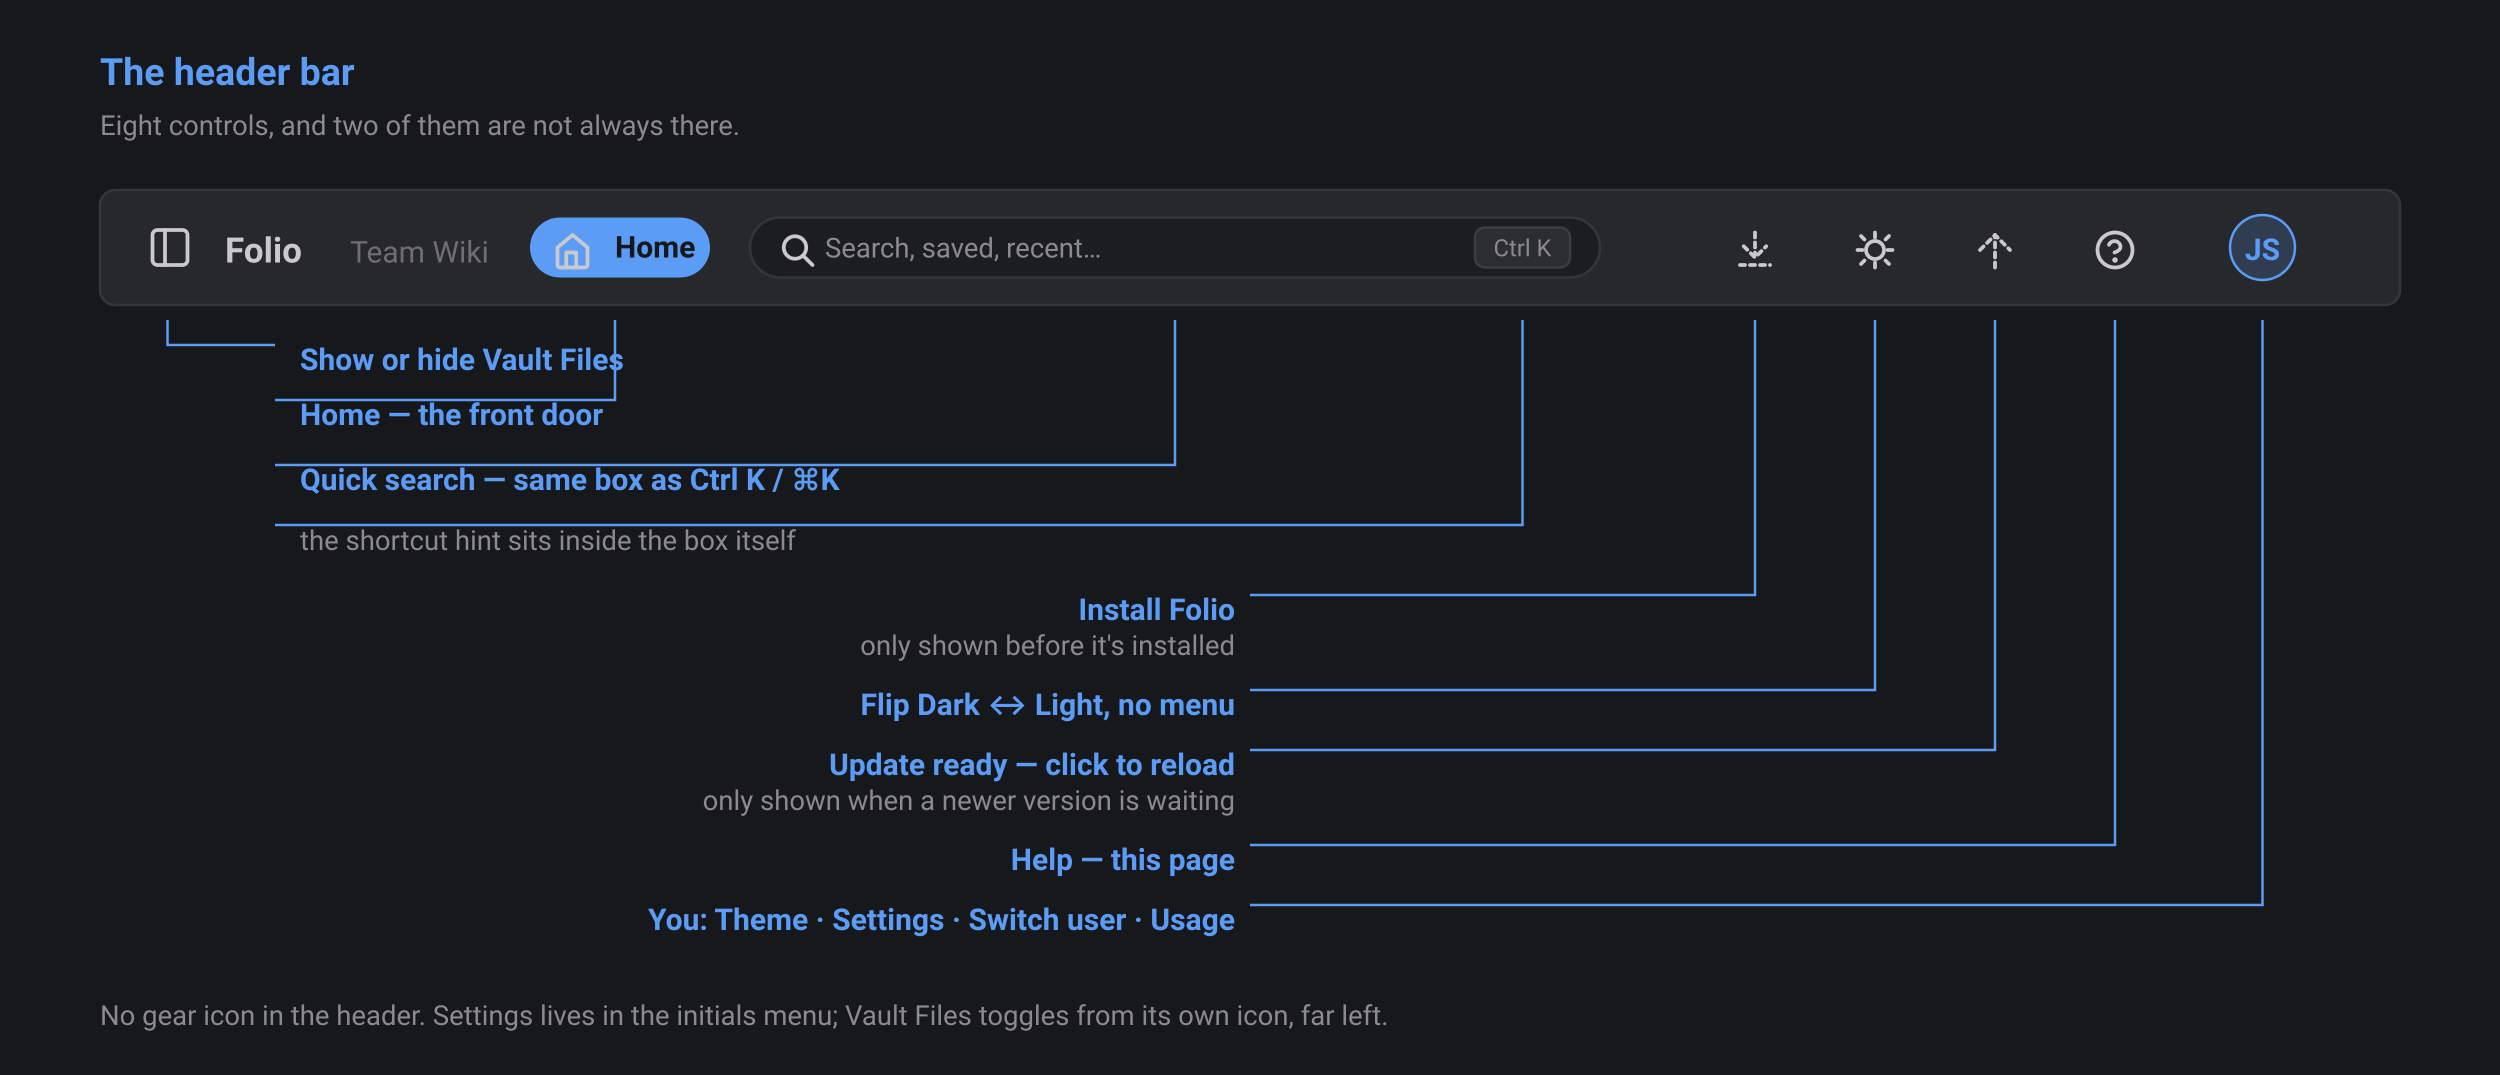
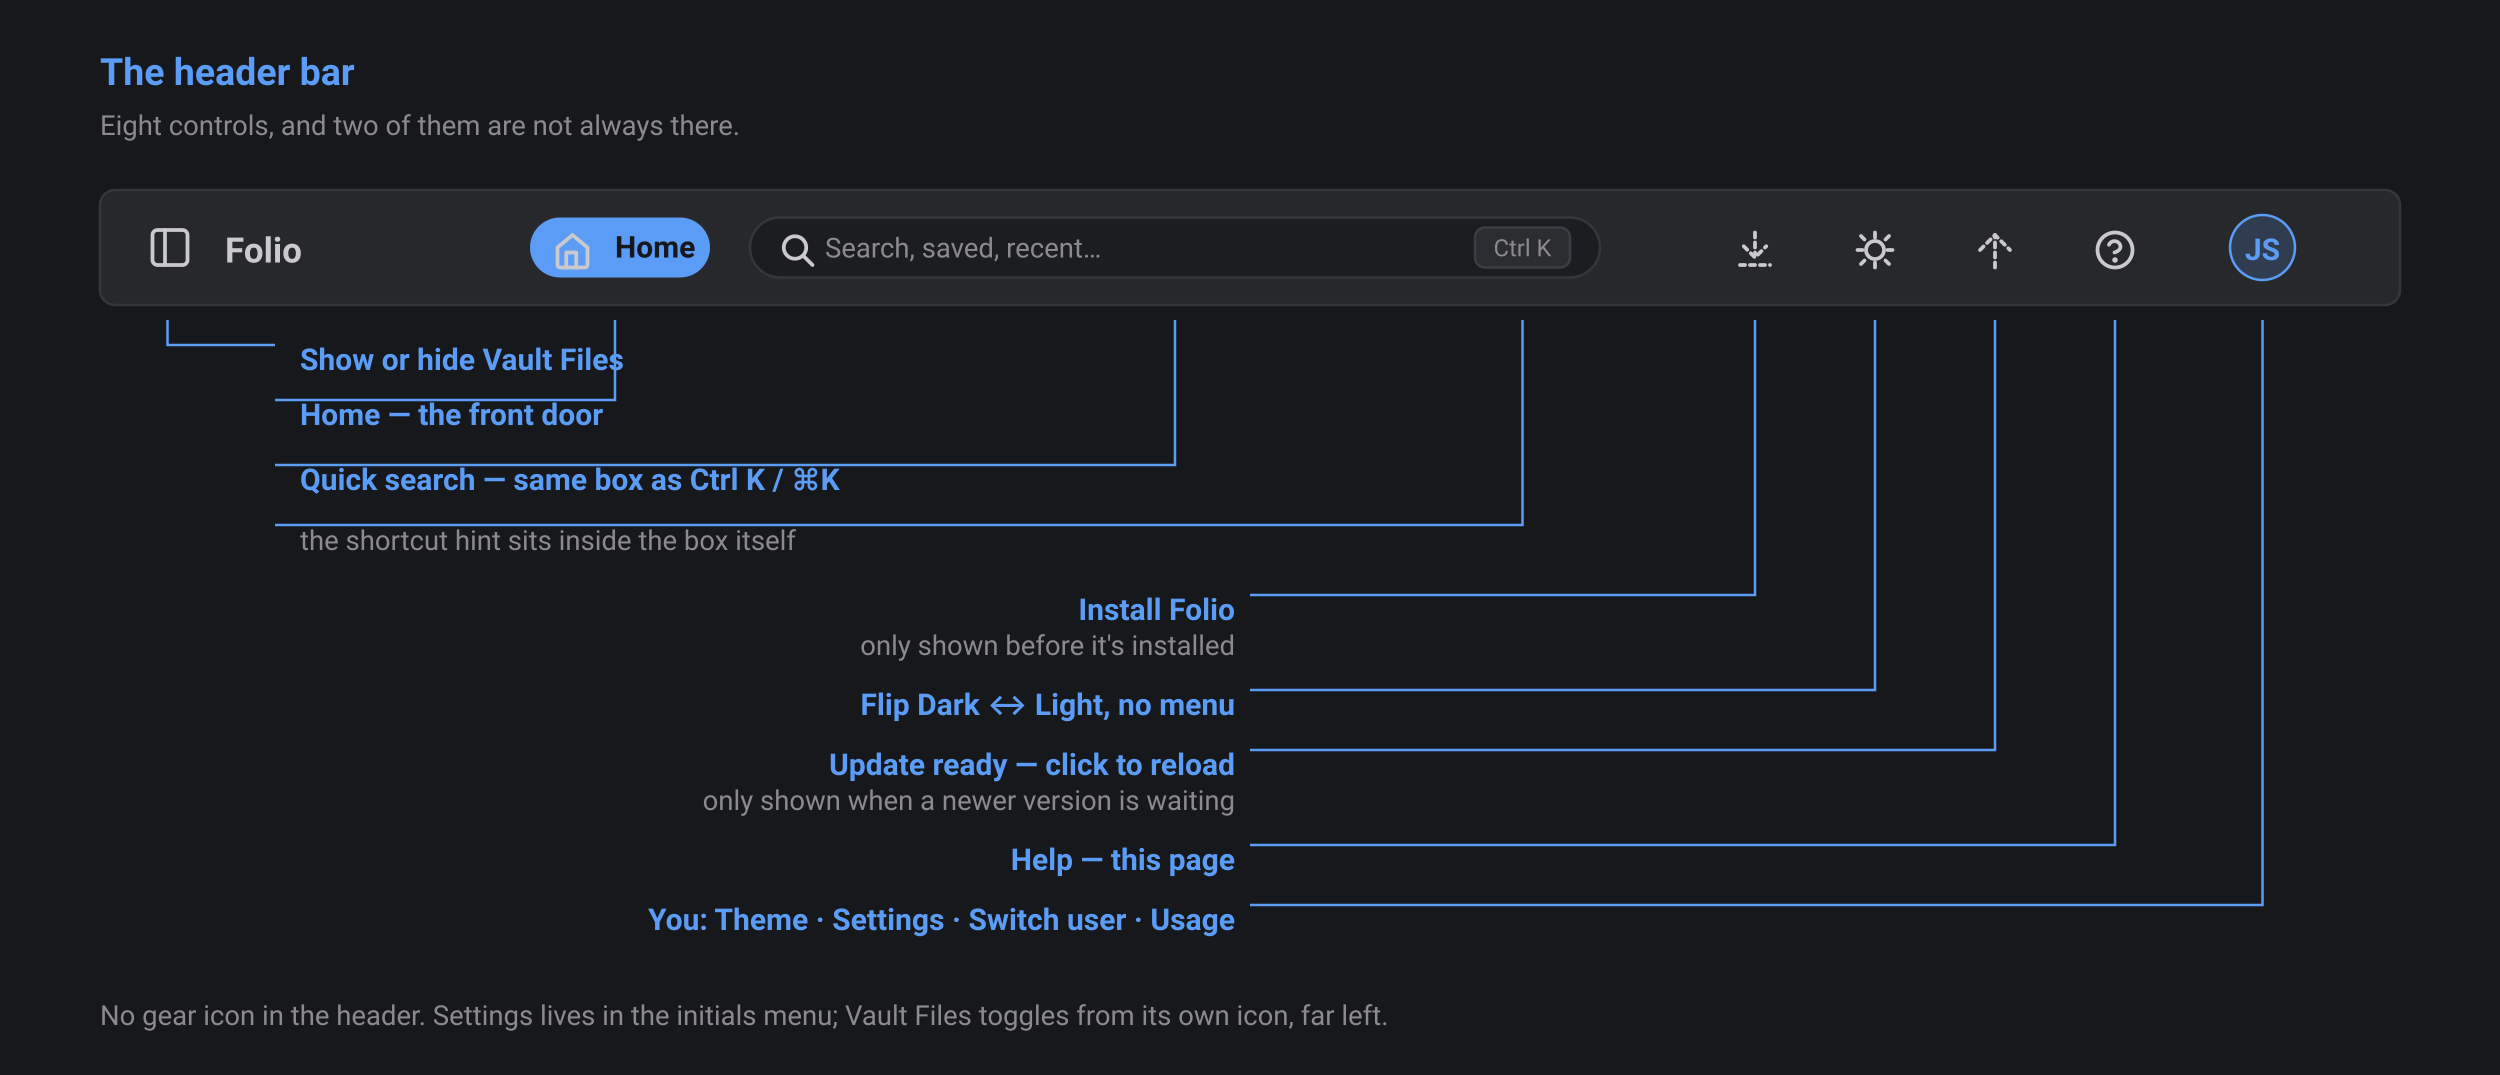
<svg xmlns="http://www.w3.org/2000/svg" viewBox="0 0 1000 430" width="1000" height="430" font-family="-apple-system, Segoe UI, Roboto, sans-serif">
  <defs>
    <style>
      .acc { fill:#5B9CF6; font-size:12px; font-weight:600; }
      .dim { fill:#8A8A8F; font-size:11px; }
      .lead{ stroke:#5B9CF6; stroke-width:1; fill:none; }
      .ico { stroke:#C9C9CE; stroke-width:1.5; fill:none; stroke-linecap:round; stroke-linejoin:round; }
    </style>
  </defs>
  <rect width="1000" height="430" fill="#17181c" />
  <text x="40" y="34" fill="#5B9CF6" font-size="15" font-weight="700">The header bar</text>
  <text x="40" y="54" class="dim" font-size="11.5">Eight controls, and two of them are not always there.</text>
  <rect x="40" y="76" width="920" height="46" rx="6" fill="#27282c" stroke="#35363a" />
  <g class="ico" transform="translate(60,91)">
    <rect x="1" y="1" width="14" height="14" rx="2" />
    <line x1="6" y1="1" x2="6" y2="15" />
  </g>
  <text x="90" y="105" fill="#C9C9CE" font-size="14" font-weight="600">Folio</text>
-   <text x="140" y="105" fill="#6E6E73" font-size="12">Team Wiki</text>
  <rect x="212" y="87" width="72" height="24" rx="12" fill="#5B9CF6" />
  <g class="ico" stroke="#17181c" transform="translate(222,93)">
    <path d="M1 6l6-5 6 5v7a1 1 0 0 1-1 1H2a1 1 0 0 1-1-1Z" />
    <path d="M4.5 14V8h4v6" />
  </g>
  <text x="246" y="103" fill="#17181c" font-size="12" font-weight="700">Home</text>
  <rect x="300" y="87" width="340" height="24" rx="12" fill="#1c1d21" stroke="#35363a" />
  <g class="ico" transform="translate(312,93)">
    <circle cx="6" cy="6" r="4.5" />
    <line x1="9.2" y1="9.2" x2="13" y2="13" />
  </g>
  <text x="330" y="103" class="dim" font-size="12">Search, saved, recent…</text>
  <rect x="590" y="91" width="38" height="16" rx="4" fill="#2c2d31" stroke="#3c3d42" />
  <text x="609" y="102.5" fill="#8A8A8F" font-size="9.5" text-anchor="middle">Ctrl K</text>
  <g class="ico" stroke="#5B5C61" stroke-dasharray="2,2" transform="translate(694,92)">
    <path d="M8 1v9" />
    <path d="M3.5 6.5L8 11l4.5-4.5" />
    <path d="M2 14h12" />
  </g>
  <g class="ico" transform="translate(742,92)">
    <circle cx="8" cy="8" r="3.6" />
    <path d="M8 1v2M8 13v2M2.4 2.4l1.4 1.4M12.2 12.2l1.4 1.4M1 8h2M13 8h2M2.4 13.6l1.4-1.4M12.2 3.8l1.4-1.4" />
  </g>
  <g class="ico" transform="translate(790,92)" stroke="#5B9CF6" stroke-dasharray="2,2">
    <path d="M8 15V2" />
    <path d="M2 8l6-6 6 6" />
  </g>
  <g class="ico" transform="translate(838,92)">
    <circle cx="8" cy="8" r="7" />
    <path d="M5.6 5.9a2.4 2.4 0 0 1 4.6.8c0 1.6-2.4 2.3-2.4 2.3" />
    <line x1="8" y1="12" x2="8.01" y2="12" stroke-width="2.2" />
  </g>
  <circle cx="905" cy="99" r="13" fill="#5B9CF6" fill-opacity="0.18" stroke="#5B9CF6" />
  <text x="905" y="104" text-anchor="middle" fill="#5B9CF6" font-size="12" font-weight="700">JS</text>
  <g class="lead">
    <path d="M67 128 L67 138 L110 138" />
    <path d="M246 128 L246 160 L110 160" />
    <path d="M470 128 L470 186 L110 186" />
    <path d="M609 128 L609 210 L110 210" />
    <path d="M702 128 L702 238 L500 238" />
    <path d="M750 128 L750 276 L500 276" />
    <path d="M798 128 L798 300 L500 300" />
    <path d="M846 128 L846 338 L500 338" />
    <path d="M905 128 L905 362 L500 362" />
  </g>
  <text x="120" y="148" class="acc">Show or hide Vault Files</text>
  <text x="120" y="170" class="acc">Home — the front door</text>
  <text x="120" y="196" class="acc">Quick search — same box as Ctrl K / ⌘K</text>
  <text x="120" y="220" class="dim" font-size="10.5">the shortcut hint sits inside the box itself</text>
  <text x="494" y="248" class="acc" text-anchor="end">Install Folio</text>
  <text x="494" y="262" class="dim" font-size="10.5" text-anchor="end">only shown before it's installed</text>
  <text x="494" y="286" class="acc" text-anchor="end">Flip Dark ↔ Light, no menu</text>
  <text x="494" y="310" class="acc" text-anchor="end">Update ready — click to reload</text>
  <text x="494" y="324" class="dim" font-size="10.5" text-anchor="end">only shown when a newer version is waiting</text>
  <text x="494" y="348" class="acc" text-anchor="end">Help — this page</text>
  <text x="494" y="372" class="acc" text-anchor="end">You: Theme · Settings · Switch user · Usage</text>
  <text x="40" y="410" class="dim" font-size="11">No gear icon in the header. Settings lives in the initials menu; Vault Files toggles from its own icon, far left.</text>
</svg>
